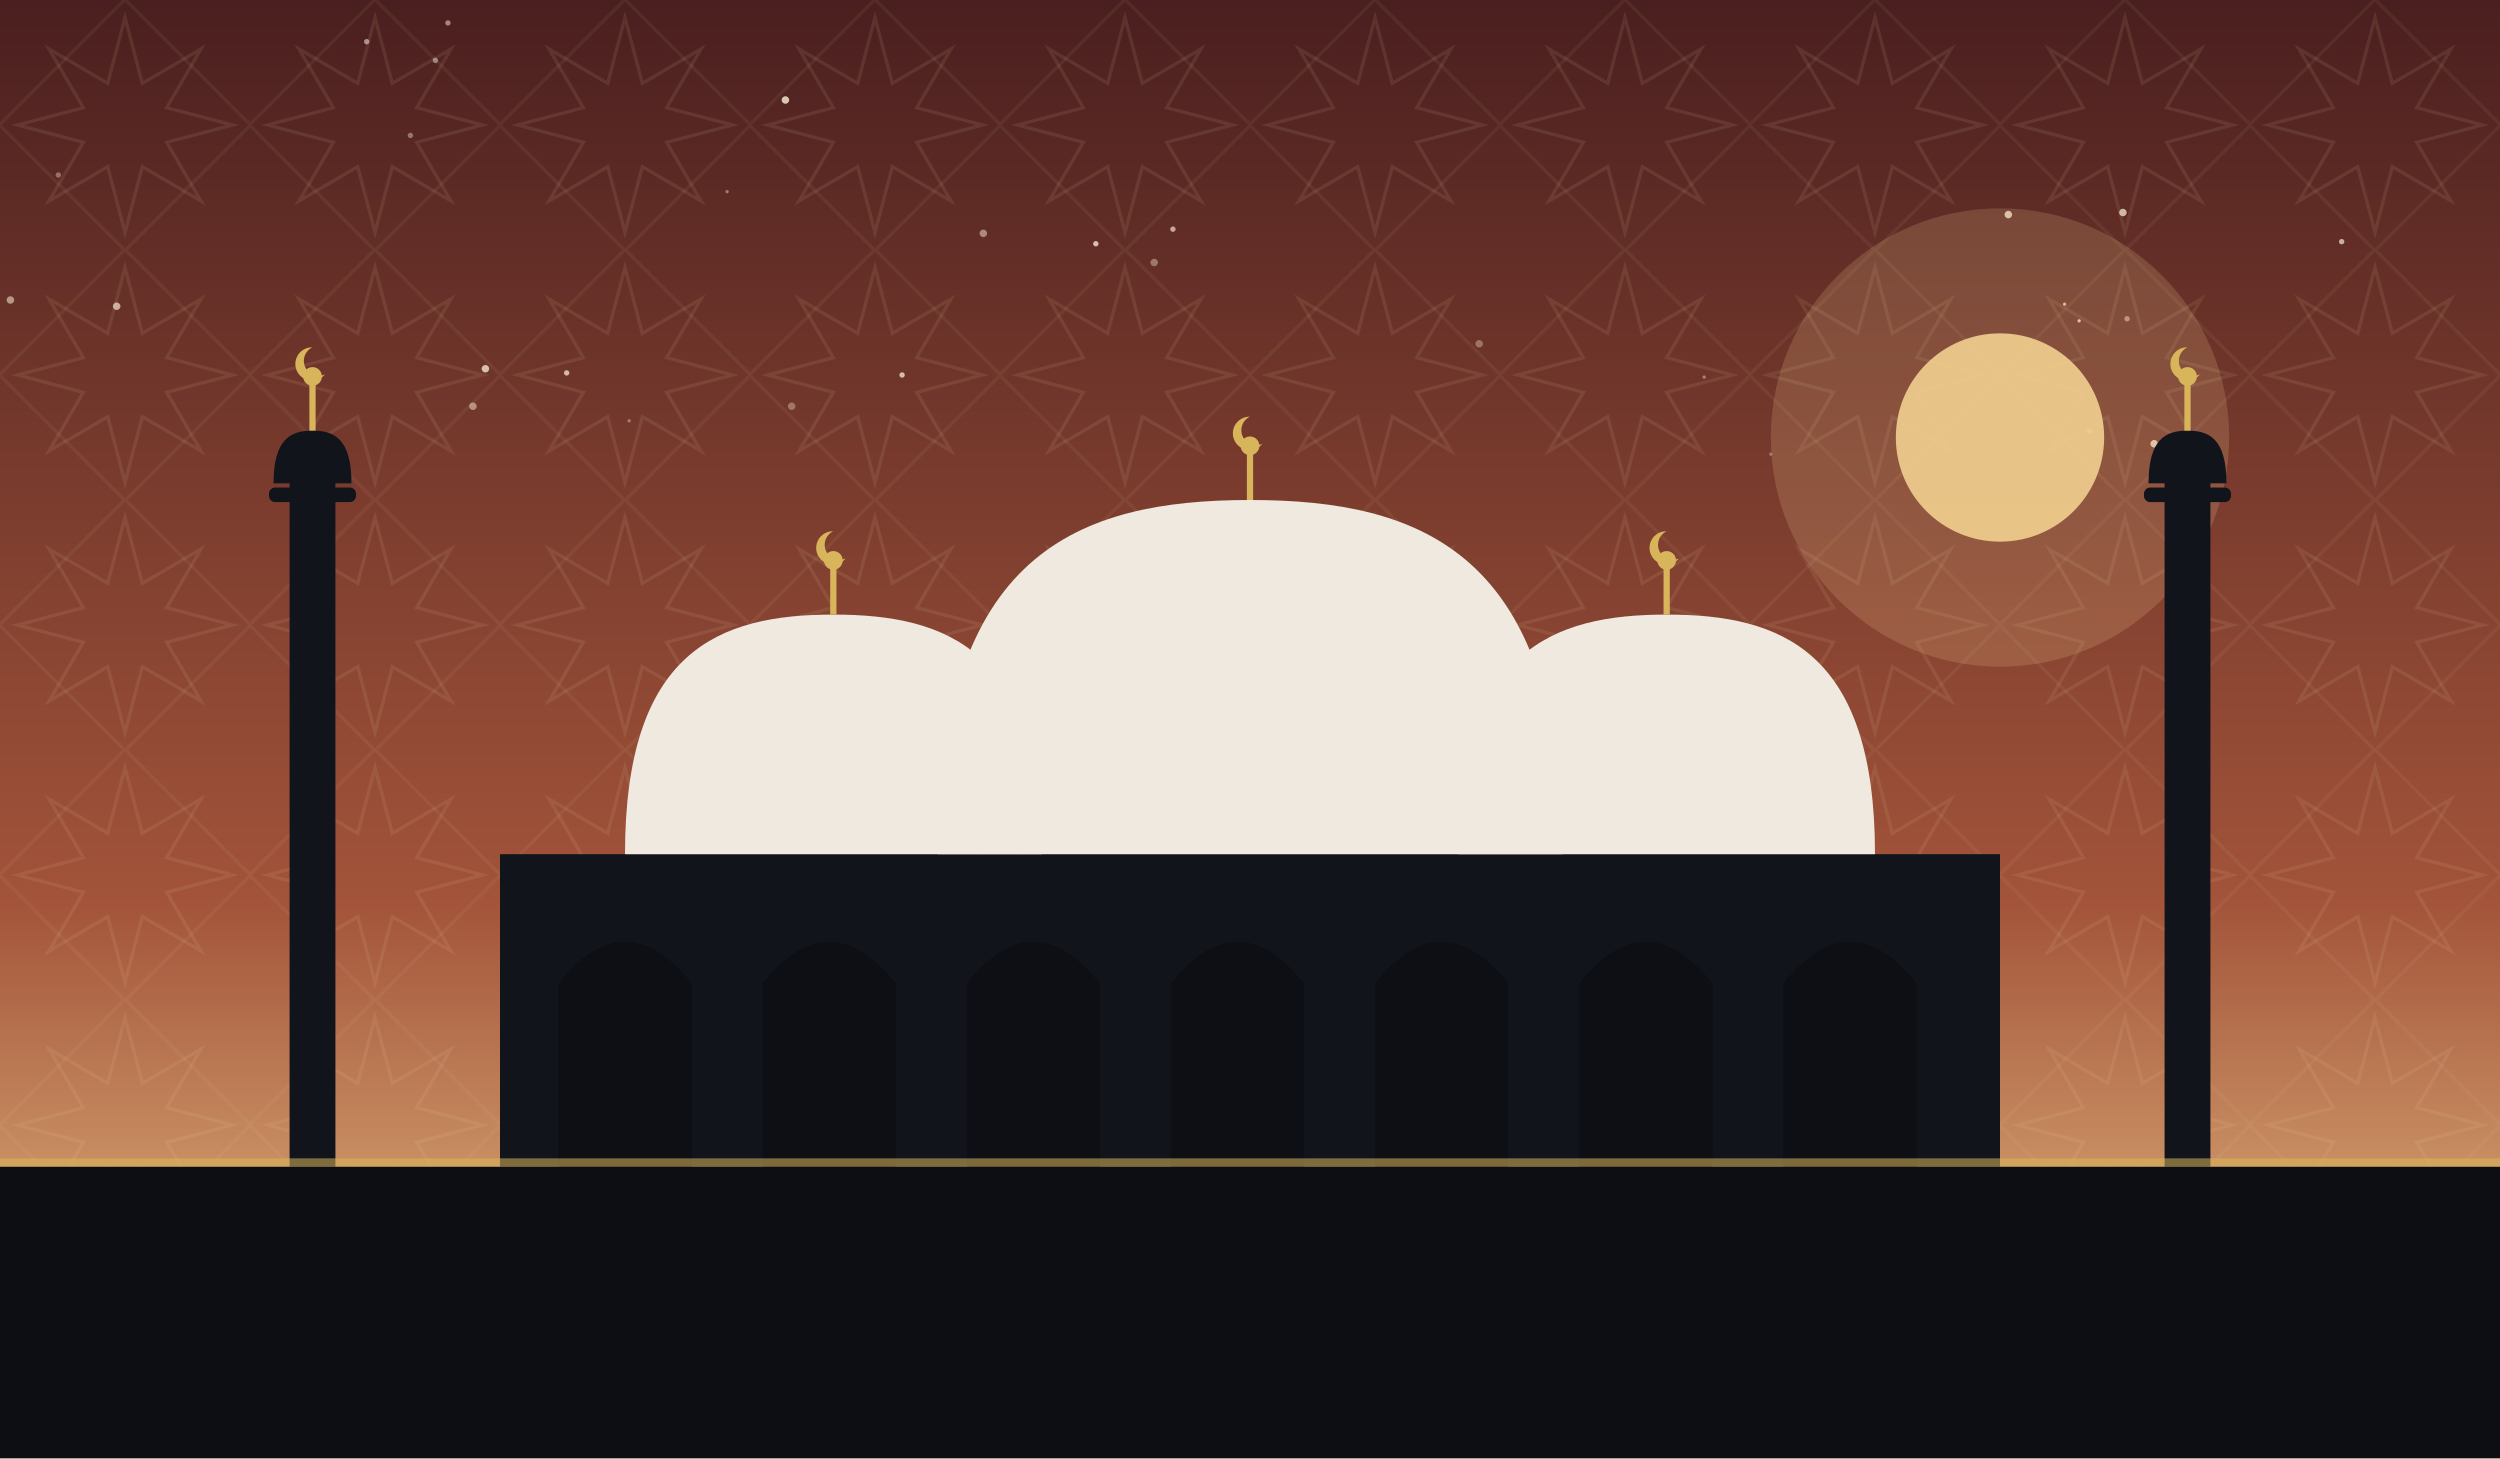
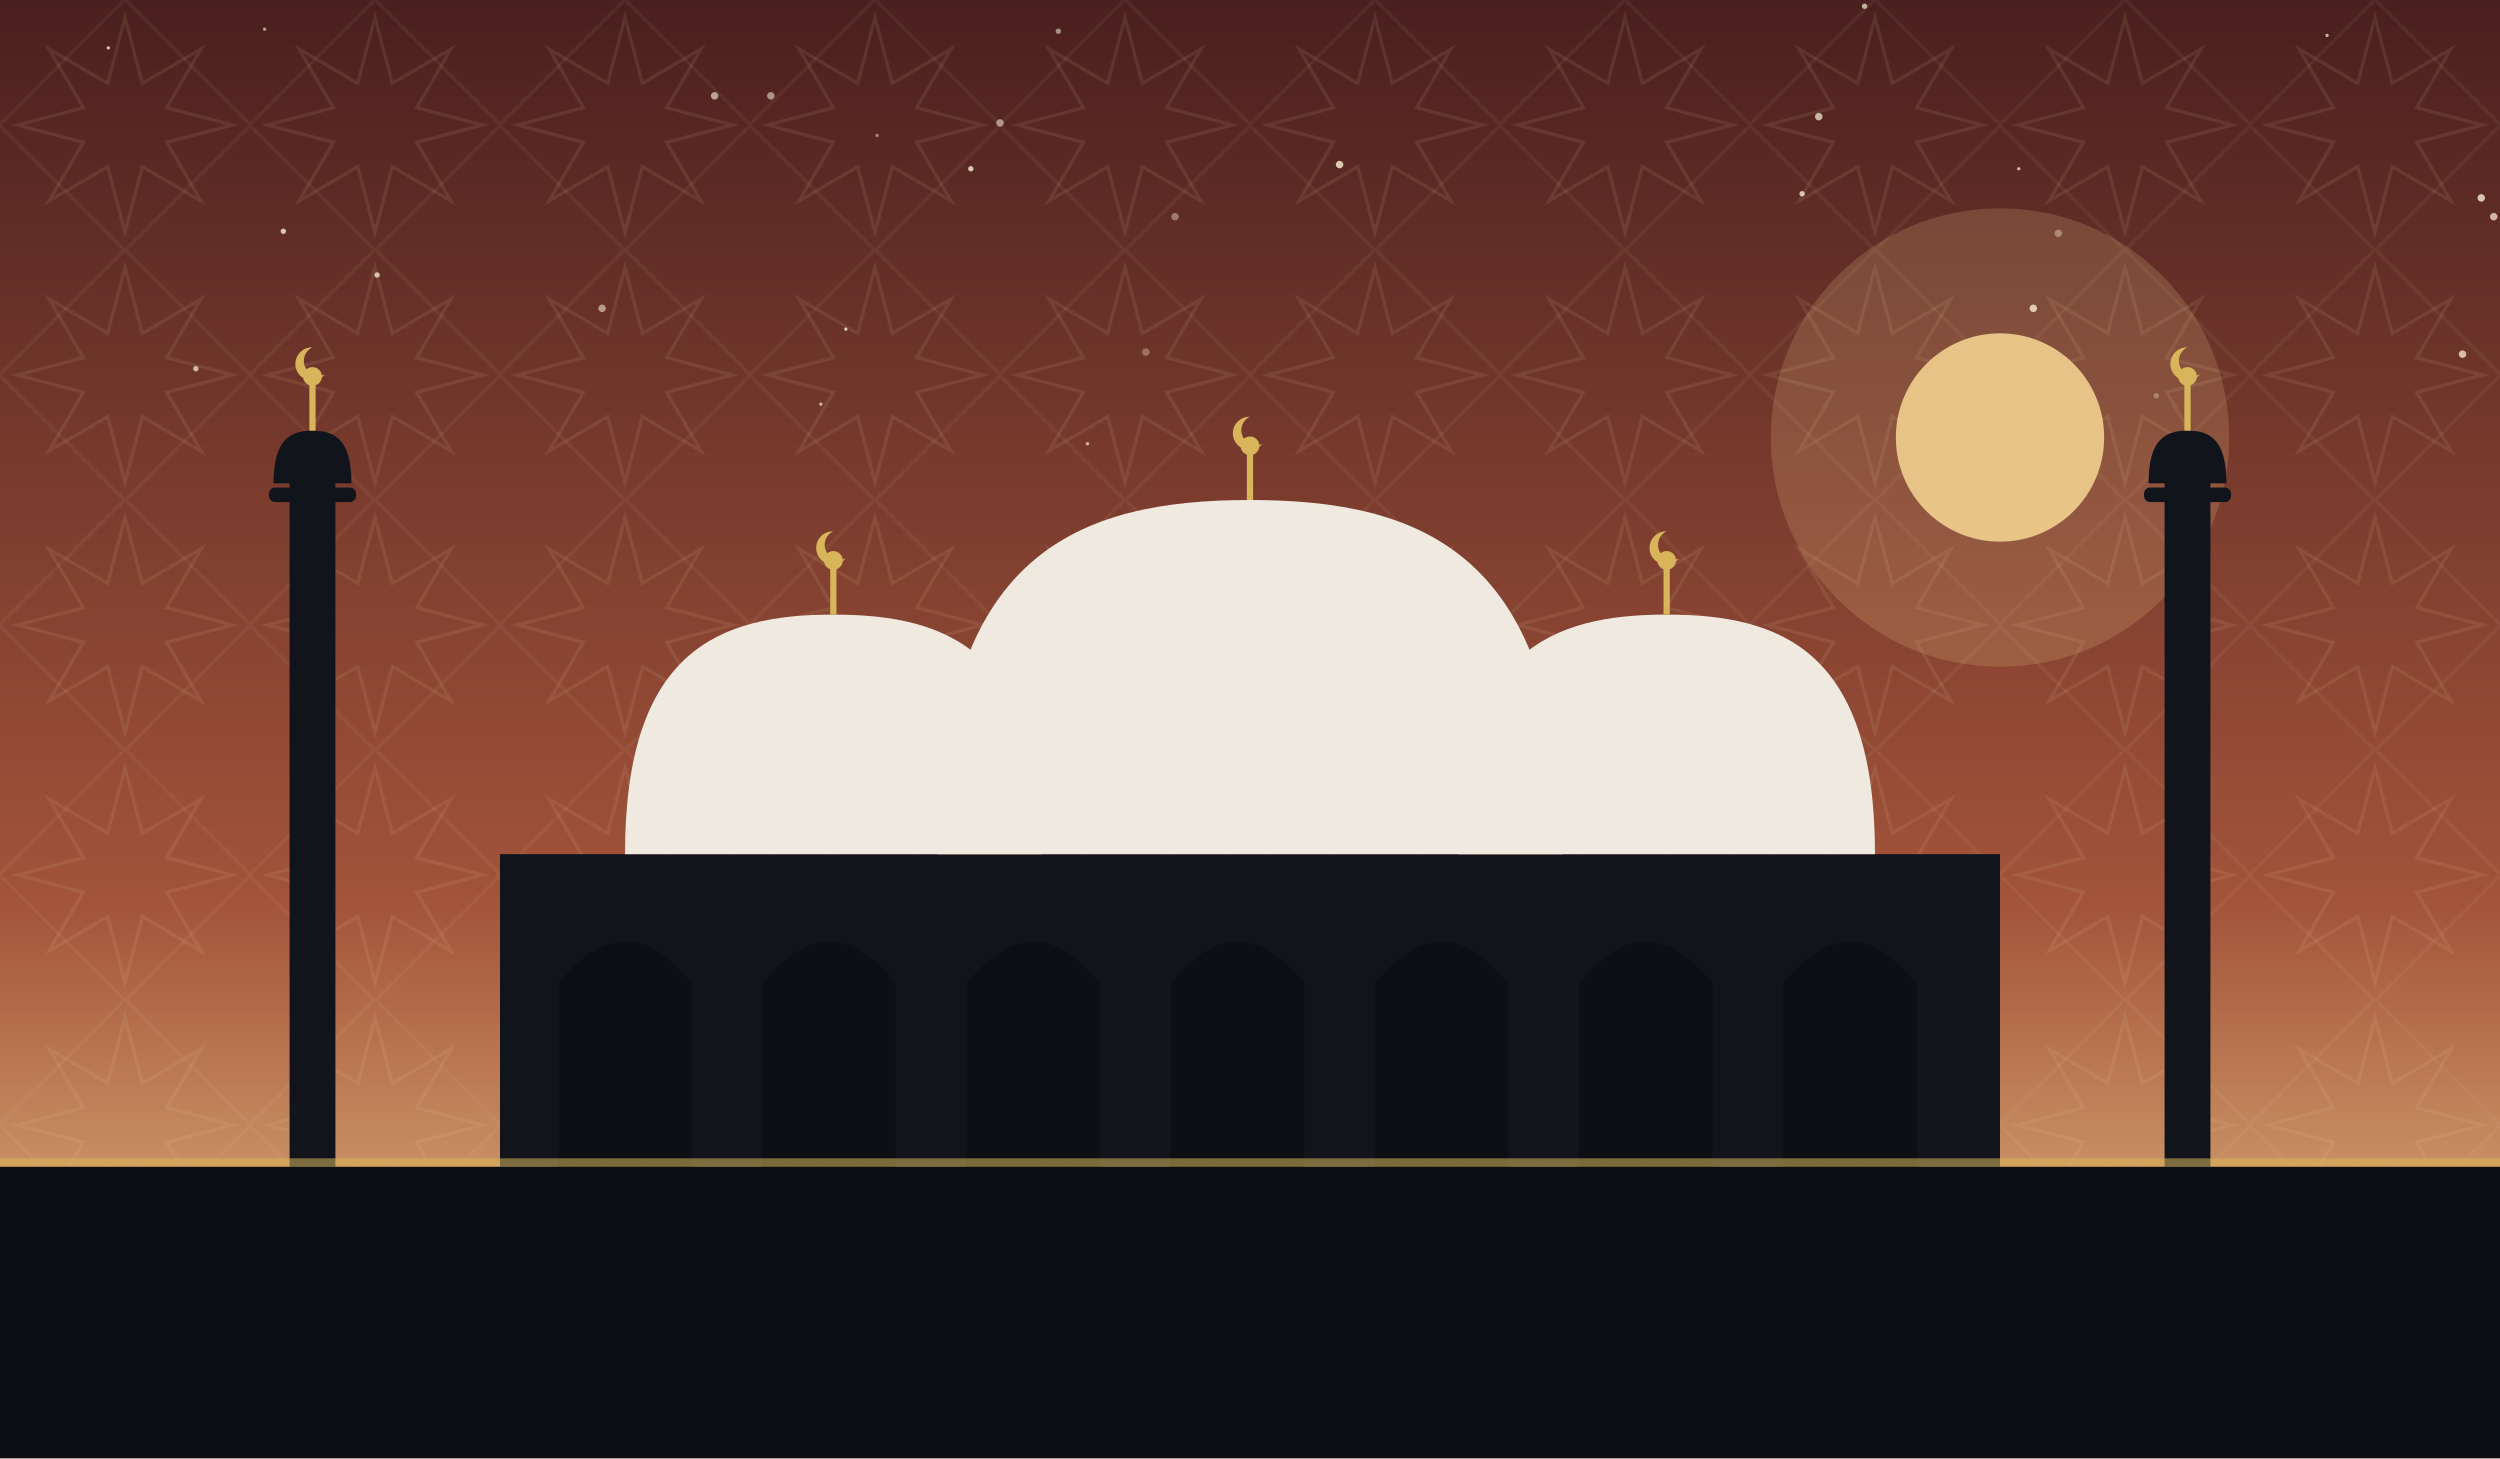
<svg xmlns="http://www.w3.org/2000/svg" viewBox="0 0 1200 700" role="img">
  <defs>
    <linearGradient id="sky" x1="0" y1="0" x2="0" y2="1">
      <stop offset="0" stop-color="#4a1f1f" />
      <stop offset="0.62" stop-color="#a3543a" />
      <stop offset="1" stop-color="#f2cf8f" />
    </linearGradient>
    <pattern id="g1" width="120" height="120" patternUnits="userSpaceOnUse">
      <polygon points="111.6,60.0 80.0,68.3 96.5,96.5 68.3,80.0 60.0,111.6 51.7,80.0 23.5,96.5 40.0,68.3 8.4,60.0 40.0,51.7 23.5,23.5 51.7,40.0 60.0,8.4 68.3,40.0 96.5,23.5 80.0,51.7" fill="none" stroke="#e8d9a8" stroke-width="1.6" opacity="0.1" />
      <rect x="17.4" y="17.4" width="85.2" height="85.2" fill="none" stroke="#e8d9a8" stroke-width="1.6" opacity="0.07" transform="rotate(45 60.0 60.0)" />
    </pattern>
  </defs>
  <rect width="1200" height="700" fill="url(#sky)" />
  <rect width="1200" height="700" fill="url(#g1)" />
-   <circle cx="472" cy="112" r="1.8" fill="#f7ecd2" opacity="0.49" />
-   <circle cx="1034" cy="213" r="1.8" fill="#f7ecd2" opacity="0.77" />
-   <circle cx="197" cy="65" r="1.3" fill="#f7ecd2" opacity="0.40" />
-   <circle cx="433" cy="180" r="1.3" fill="#f7ecd2" opacity="0.75" />
-   <circle cx="998" cy="154" r="0.8" fill="#f7ecd2" opacity="0.77" />
-   <circle cx="380" cy="195" r="1.8" fill="#f7ecd2" opacity="0.35" />
-   <circle cx="1003" cy="207" r="1.3" fill="#f7ecd2" opacity="0.56" />
-   <circle cx="1019" cy="102" r="1.8" fill="#f7ecd2" opacity="0.73" />
-   <circle cx="1124" cy="116" r="1.3" fill="#f7ecd2" opacity="0.69" />
-   <circle cx="526" cy="117" r="1.3" fill="#f7ecd2" opacity="0.77" />
-   <circle cx="209" cy="29" r="1.3" fill="#f7ecd2" opacity="0.46" />
-   <circle cx="5" cy="144" r="1.8" fill="#f7ecd2" opacity="0.55" />
-   <circle cx="850" cy="218" r="0.8" fill="#f7ecd2" opacity="0.35" />
-   <circle cx="272" cy="179" r="1.3" fill="#f7ecd2" opacity="0.73" />
-   <circle cx="215" cy="11" r="1.3" fill="#f7ecd2" opacity="0.50" />
-   <circle cx="991" cy="146" r="0.8" fill="#f7ecd2" opacity="0.71" />
-   <circle cx="176" cy="20" r="1.3" fill="#f7ecd2" opacity="0.55" />
-   <circle cx="818" cy="181" r="0.8" fill="#f7ecd2" opacity="0.43" />
-   <circle cx="1021" cy="153" r="1.3" fill="#f7ecd2" opacity="0.48" />
-   <circle cx="377" cy="48" r="1.8" fill="#f7ecd2" opacity="0.81" />
-   <circle cx="302" cy="202" r="0.8" fill="#f7ecd2" opacity="0.39" />
-   <circle cx="964" cy="103" r="1.8" fill="#f7ecd2" opacity="0.77" />
-   <circle cx="227" cy="195" r="1.8" fill="#f7ecd2" opacity="0.50" />
-   <circle cx="563" cy="110" r="1.3" fill="#f7ecd2" opacity="0.65" />
-   <circle cx="28" cy="84" r="1.3" fill="#f7ecd2" opacity="0.37" />
-   <circle cx="710" cy="165" r="1.8" fill="#f7ecd2" opacity="0.35" />
-   <circle cx="233" cy="177" r="1.8" fill="#f7ecd2" opacity="0.76" />
-   <circle cx="349" cy="92" r="0.8" fill="#f7ecd2" opacity="0.43" />
-   <circle cx="554" cy="126" r="1.8" fill="#f7ecd2" opacity="0.39" />
-   <circle cx="56" cy="147" r="1.8" fill="#f7ecd2" opacity="0.67" />
+   <circle cx="564" cy="104" r="1.8" fill="#f7ecd2" opacity="0.41" />
+   <circle cx="550" cy="169" r="1.8" fill="#f7ecd2" opacity="0.35" />
+   <circle cx="865" cy="93" r="1.3" fill="#f7ecd2" opacity="0.80" />
+   <circle cx="1197" cy="104" r="1.8" fill="#f7ecd2" opacity="0.73" />
+   <circle cx="370" cy="46" r="1.8" fill="#f7ecd2" opacity="0.55" />
+   <circle cx="136" cy="111" r="1.3" fill="#f7ecd2" opacity="0.81" />
+   <circle cx="1191" cy="95" r="1.8" fill="#f7ecd2" opacity="0.80" />
+   <circle cx="343" cy="46" r="1.8" fill="#f7ecd2" opacity="0.63" />
+   <circle cx="976" cy="148" r="1.8" fill="#f7ecd2" opacity="0.83" />
+   <circle cx="522" cy="213" r="0.8" fill="#f7ecd2" opacity="0.71" />
+   <circle cx="1117" cy="17" r="0.8" fill="#f7ecd2" opacity="0.74" />
+   <circle cx="289" cy="148" r="1.8" fill="#f7ecd2" opacity="0.57" />
+   <circle cx="1182" cy="170" r="1.8" fill="#f7ecd2" opacity="0.75" />
+   <circle cx="508" cy="15" r="1.3" fill="#f7ecd2" opacity="0.55" />
+   <circle cx="643" cy="79" r="1.8" fill="#f7ecd2" opacity="0.82" />
+   <circle cx="1035" cy="190" r="1.3" fill="#f7ecd2" opacity="0.35" />
+   <circle cx="988" cy="112" r="1.8" fill="#f7ecd2" opacity="0.41" />
+   <circle cx="94" cy="177" r="1.3" fill="#f7ecd2" opacity="0.73" />
+   <circle cx="969" cy="81" r="0.8" fill="#f7ecd2" opacity="0.74" />
+   <circle cx="181" cy="132" r="1.3" fill="#f7ecd2" opacity="0.77" />
+   <circle cx="394" cy="194" r="0.8" fill="#f7ecd2" opacity="0.71" />
+   <circle cx="480" cy="59" r="1.8" fill="#f7ecd2" opacity="0.55" />
+   <circle cx="895" cy="3" r="1.3" fill="#f7ecd2" opacity="0.70" />
+   <circle cx="127" cy="14" r="0.8" fill="#f7ecd2" opacity="0.63" />
+   <circle cx="600" cy="216" r="0.8" fill="#f7ecd2" opacity="0.35" />
+   <circle cx="466" cy="81" r="1.3" fill="#f7ecd2" opacity="0.81" />
+   <circle cx="421" cy="65" r="0.8" fill="#f7ecd2" opacity="0.50" />
+   <circle cx="873" cy="56" r="1.8" fill="#f7ecd2" opacity="0.73" />
+   <circle cx="406" cy="158" r="0.8" fill="#f7ecd2" opacity="0.83" />
+   <circle cx="52" cy="23" r="0.8" fill="#f7ecd2" opacity="0.81" />
  <circle cx="960" cy="210" r="110" fill="#f2cf8f" opacity="0.18" />
  <circle cx="960" cy="210" r="50" fill="#f2cf8f" opacity="0.9" />
  <rect x="240" y="410" width="720" height="150" fill="#12141c" />
  <path d="M 268 560 L 268 472 Q 300 432 332 472 L 332 560 Z" fill="#0c0e14" opacity="0.9" />
  <path d="M 366 560 L 366 472 Q 398 432 430 472 L 430 560 Z" fill="#0c0e14" opacity="0.9" />
  <path d="M 464 560 L 464 472 Q 496 432 528 472 L 528 560 Z" fill="#0c0e14" opacity="0.9" />
  <path d="M 562 560 L 562 472 Q 594 432 626 472 L 626 560 Z" fill="#0c0e14" opacity="0.9" />
  <path d="M 660 560 L 660 472 Q 692 432 724 472 L 724 560 Z" fill="#0c0e14" opacity="0.9" />
  <path d="M 758 560 L 758 472 Q 790 432 822 472 L 822 560 Z" fill="#0c0e14" opacity="0.9" />
  <path d="M 856 560 L 856 472 Q 888 432 920 472 L 920 560 Z" fill="#0c0e14" opacity="0.9" />
  <path d="M 450 410 C 450 265.5, 517.5 240, 600 240 C 682.5 240, 750 265.5, 750 410 Z" fill="#efe9df" />
  <line x1="600" y1="240" x2="600" y2="218" stroke="#d8b45a" stroke-width="3" />
  <circle cx="600" cy="214" r="4.5" fill="#d8b45a" />
  <path d="M 600 200 a 8 8 0 1 0 6 13 a 6.4 6.4 0 1 1 -6 -13 Z" fill="#d8b45a" />
  <path d="M 300 410 C 300 312.25, 345.0 295, 400 295 C 455.0 295, 500 312.25, 500 410 Z" fill="#efe9df" />
  <line x1="400" y1="295" x2="400" y2="273" stroke="#d8b45a" stroke-width="3" />
  <circle cx="400" cy="269" r="4.5" fill="#d8b45a" />
  <path d="M 400 255 a 8 8 0 1 0 6 13 a 6.4 6.4 0 1 1 -6 -13 Z" fill="#d8b45a" />
  <path d="M 700 410 C 700 312.25, 745.0 295, 800 295 C 855.0 295, 900 312.25, 900 410 Z" fill="#efe9df" />
  <line x1="800" y1="295" x2="800" y2="273" stroke="#d8b45a" stroke-width="3" />
  <circle cx="800" cy="269" r="4.5" fill="#d8b45a" />
  <path d="M 800 255 a 8 8 0 1 0 6 13 a 6.4 6.4 0 1 1 -6 -13 Z" fill="#d8b45a" />
  <rect x="139.0" y="230" width="22" height="330" fill="#12141c" />
  <rect x="129.1" y="234" width="41.8" height="7" rx="3" fill="#12141c" />
  <path d="M 131.3 232 C 131.3 210.495, 139.715 206.7, 150 206.7 C 160.285 206.7, 168.7 210.495, 168.7 232 Z" fill="#12141c" />
  <line x1="150" y1="206.7" x2="150" y2="184.7" stroke="#d8b45a" stroke-width="3" />
  <circle cx="150" cy="180.7" r="4.5" fill="#d8b45a" />
  <path d="M 150 166.7 a 8 8 0 1 0 6 13 a 6.4 6.4 0 1 1 -6 -13 Z" fill="#d8b45a" />
  <rect x="1039.0" y="230" width="22" height="330" fill="#12141c" />
  <rect x="1029.1" y="234" width="41.8" height="7" rx="3" fill="#12141c" />
  <path d="M 1031.3 232 C 1031.3 210.495, 1039.715 206.7, 1050 206.7 C 1060.285 206.7, 1068.7 210.495, 1068.7 232 Z" fill="#12141c" />
  <line x1="1050" y1="206.7" x2="1050" y2="184.7" stroke="#d8b45a" stroke-width="3" />
  <circle cx="1050" cy="180.7" r="4.5" fill="#d8b45a" />
  <path d="M 1050 166.7 a 8 8 0 1 0 6 13 a 6.4 6.4 0 1 1 -6 -13 Z" fill="#d8b45a" />
  <rect x="0" y="560" width="1200" height="140" fill="#0c0e14" />
  <rect x="0" y="556" width="1200" height="4" fill="#d8b45a" opacity="0.55" />
</svg>
